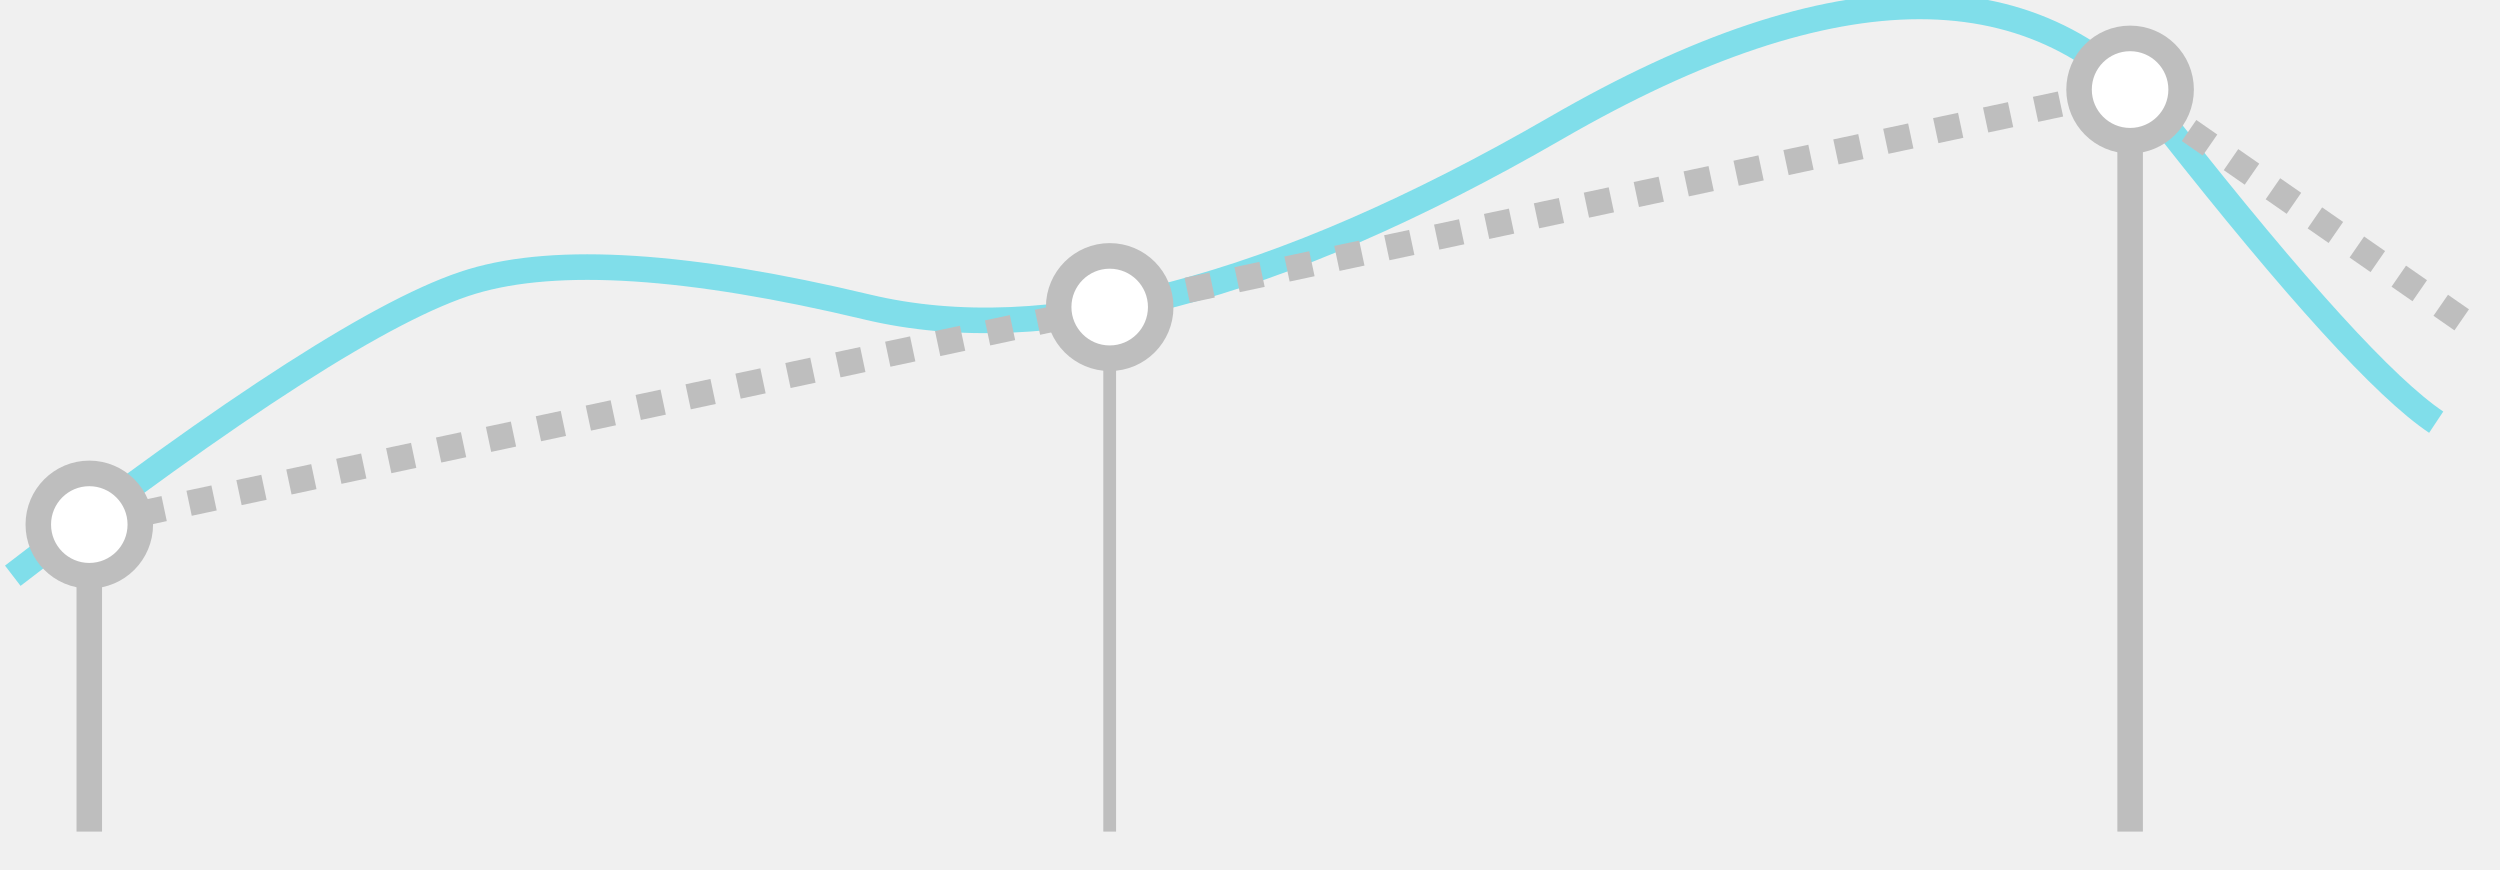
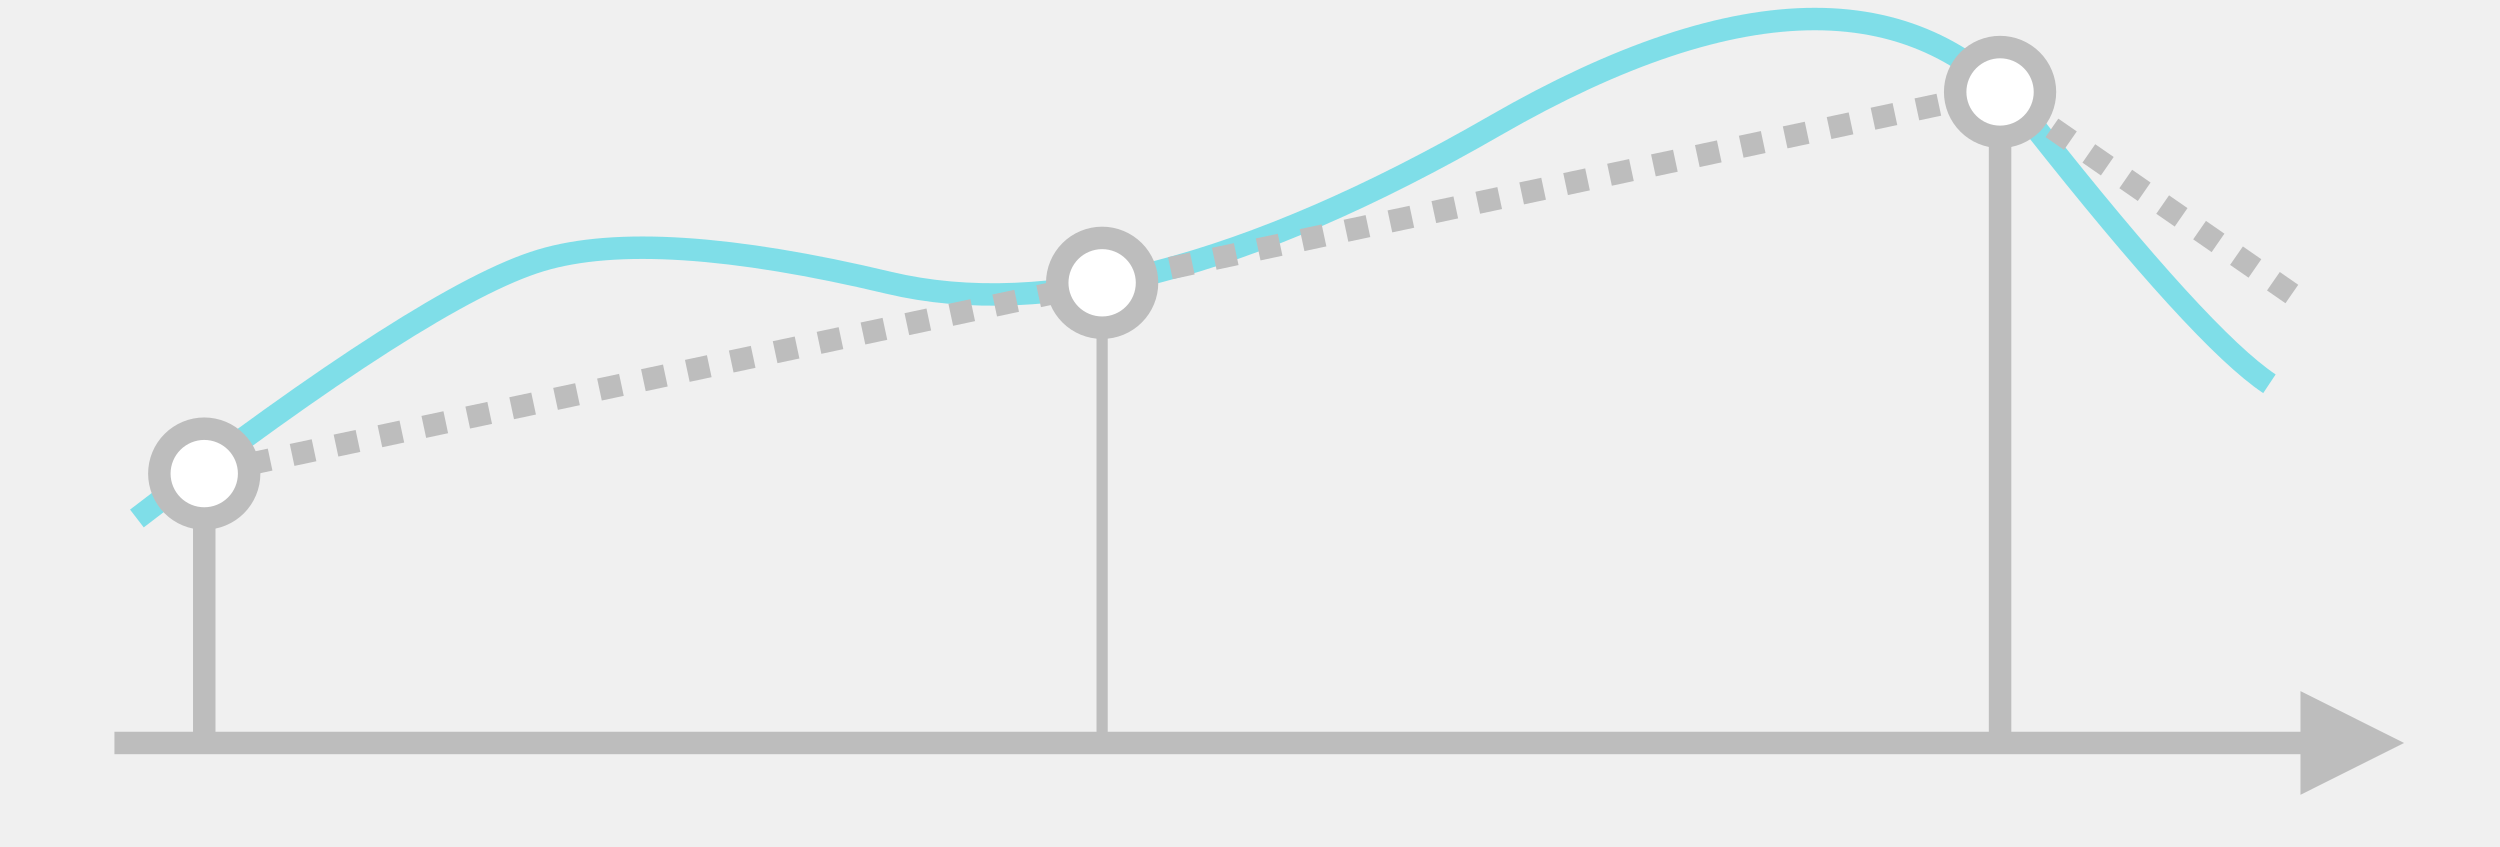
- <svg xmlns="http://www.w3.org/2000/svg" width="250px" height="87px" viewBox="0 0 250 87" version="1.1">
+ <svg xmlns="http://www.w3.org/2000/svg" width="427.92pt" height="144.96pt" viewBox="0 0 427.92 144.96" version="1.2" id="svg39" content="%3Cmxfile%20host%3D%22app.diagrams.net%22%20modified%3D%222022-05-24T12%3A55%3A21.952Z%22%20agent%3D%225.0%20(Windows%20NT%2010.0%3B%20Win64%3B%20x64)%20AppleWebKit%2F537.36%20(KHTML%2C%20like%20Gecko)%20Chrome%2F101.0.0.0%20Safari%2F537.36%22%20version%3D%2218.1.1%22%20etag%3D%22Oh1p49czPnbuUSvIcgs0%22%20type%3D%22google%22%3E%3Cdiagram%20id%3D%22oKrARaWS4zLeMPy4i2x1%22%3E3VhNb%2BIwEP01uVb5JhzLR3cvK1XqYdujmwzEqomRYyDsr1%2Bb2EmcQAoR7NKKA%2FHzeGzPe%2BNMbHnTVfGDoXX6iyZALNdOCsubWa7rOEEk%2FiSyV8jYLYElw4mCauAF%2FwEF2grd4ARyw5BTSjhem2BMswxibmCIMbozzRaUmLOu0RI6wEuMSBf9jROelmjkjmr8J%2BBlqmd2wnHZs0LaWO0kT1FCdw3Im1velFHKy6dVMQUig6fjUo57OtFbLYxBxs8ZoOK%2BRWSj9qbWxfd6s%2FGGbUGaO5Y3gSx5lAEUzYxmwmKS8hVRnYxusuRgapemT5gQ1co5ox8wpYSyg1svsmfz%2BaPoKSeEpBPyeg9OFRkhKaAr4GwvTHZ17AMVz7QRdo0xIIjjrekeKQksK3fVDM8Ui4ldW8s1ULRWYrVNFzndsBjUqGasW47cwDUdRb7piCO2BN5xJAKO9g2ztTTIexY8slvz2L3r0v2V%2FWjUvw%2Fbafl3%2B%2B0937QPvX57f9znXzyUEdGthiZq6KDz45r3Ptd8V%2BYJytMqCxqal%2Fgz4hxYdkBkcLTa9dlwLDfEal9l48EX0VHA2wEIHN2eFU3z2b7ZegaGxZ6BncqvyVz%2BTudXKTZ1ct1byoVtBUcDU85uSzs8K%2BUGqMofoqqTh2dXQB2C30H%2BvsIB2mKzIuVSNj%2BVxfXYDG7A5gXJeTfcuf6VuGs7ckberbgLz%2BCOEFErSs52Kebwskax7NmJctXkEeXrsoBc4ELSOVmIkkYTmcACbQg%2Fg%2BAtMA7FpRTrAeOo%2FX5%2BUPpsiMDvasA%2FzbYR3p5Yjv7%2Fu%2FILJ0%2Fgtc6rqyVPay3XS57omyWP%2BNAwQ6c%2FxW6eOuNvFsnqq71Sc%2FiPIqk%2F%2B29SW4mCW9bUBeavRutNjZXPdSEuG3tr4MFUprvxkrqfs6pdKUet9%2FPQkrtTMVzvrHKcq%2BrCvLAQLXXx5PZyfaxSR4zrSd8JjT80qNxXRo0J7v9dFvXTenYRHwSD9HHxLUgQHp1n4C2CaNa3cqV5fbfpzf8C%3C%2Fdiagram%3E%3C%2Fmxfile%3E">
+   <defs id="defs8">
+     <clipPath id="clip1">
+       <path d="M 0 0 L 427.922 0 L 427.922 143.914 L 0 143.914 Z M 0 0 " id="path2" />
+     </clipPath>
+     <clipPath id="clip2">
+       <path d="M 341 67 L 427.922 67 L 427.922 143.914 L 341 143.914 Z M 341 67 " id="path5" />
+     </clipPath>
+   </defs>
  <g id="surface1">
-     <path style="fill:none;stroke-width:1;stroke-linecap:butt;stroke-linejoin:miter;stroke:rgb(50.196%,87.059%,91.765%);stroke-opacity:1;stroke-miterlimit:10;" d="M 0.001 22 C 8.666 15.334 14.667 11.5 18.001 10.501 C 21.334 9.501 26.501 9.833 33.5 11.5 C 40.501 13.166 49.5 10.833 60.5 4.5 C 71.499 -1.833 79.5 -1.833 84.5 4.5 C 89.501 10.833 93 14.667 94.999 15.999 " transform="matrix(2.55102,0,0,2.558824,1.27551,1.279412)" />
-     <path style="fill:none;stroke-width:1;stroke-linecap:butt;stroke-linejoin:miter;stroke:rgb(74.51%,74.51%,74.51%);stroke-opacity:1;stroke-dasharray:1,1;stroke-miterlimit:10;" d="M 3 20 L 82.74 3.04 " transform="matrix(2.55102,0,0,2.558824,1.27551,1.279412)" />
-     <path style="fill:none;stroke-width:1;stroke-linecap:butt;stroke-linejoin:miter;stroke:rgb(74.51%,74.51%,74.51%);stroke-opacity:1;stroke-miterlimit:10;" d="M 3 31.999 L 3 20 " transform="matrix(2.55102,0,0,2.558824,1.27551,1.279412)" />
-     <path style="fill:none;stroke-width:1;stroke-linecap:butt;stroke-linejoin:miter;stroke:rgb(74.51%,74.51%,74.51%);stroke-opacity:1;stroke-miterlimit:10;" d="M 83.001 31.999 L 83.001 5 " transform="matrix(2.55102,0,0,2.558824,1.27551,1.279412)" />
-     <path style="fill-rule:nonzero;fill:rgb(100%,100%,100%);fill-opacity:1;stroke-width:1;stroke-linecap:butt;stroke-linejoin:miter;stroke:rgb(74.51%,74.51%,74.51%);stroke-opacity:1;stroke-miterlimit:4;" d="M 45 11.5 C 45 10.395 44.105 9.501 43 9.501 C 41.896 9.501 41 10.395 41 11.5 C 41 12.604 41.896 13.5 43 13.5 C 44.105 13.5 45 12.604 45 11.5 Z M 45 11.5 " transform="matrix(2.55102,0,0,2.558824,1.27551,1.279412)" />
-     <path style="fill:none;stroke-width:1;stroke-linecap:butt;stroke-linejoin:miter;stroke:rgb(74.51%,74.51%,74.51%);stroke-opacity:1;stroke-dasharray:1,1;stroke-miterlimit:10;" d="M 95.999 12 L 83.001 3 " transform="matrix(2.55102,0,0,2.558824,1.27551,1.279412)" />
-     <path style="fill-rule:nonzero;fill:rgb(100%,100%,100%);fill-opacity:1;stroke-width:1;stroke-linecap:butt;stroke-linejoin:miter;stroke:rgb(74.51%,74.51%,74.51%);stroke-opacity:1;stroke-miterlimit:4;" d="M 85 3 C 85 1.895 84.105 1.001 83.001 1.001 C 81.895 1.001 80.999 1.895 80.999 3 C 80.999 4.104 81.895 5 83.001 5 C 84.105 5 85 4.104 85 3 Z M 85 3 " transform="matrix(2.55102,0,0,2.558824,1.27551,1.279412)" />
-     <path style="fill-rule:nonzero;fill:rgb(100%,100%,100%);fill-opacity:1;stroke-width:1;stroke-linecap:butt;stroke-linejoin:miter;stroke:rgb(74.51%,74.51%,74.51%);stroke-opacity:1;stroke-miterlimit:4;" d="M 5 20 C 5 18.895 4.104 18.001 3 18.001 C 1.895 18.001 1.001 18.895 1.001 20 C 1.001 21.104 1.895 22 3 22 C 4.104 22 5 21.104 5 20 Z M 5 20 " transform="matrix(2.55102,0,0,2.558824,1.27551,1.279412)" />
-     <path style="fill:none;stroke-width:0.5;stroke-linecap:butt;stroke-linejoin:miter;stroke:rgb(74.51%,74.51%,74.51%);stroke-opacity:1;stroke-miterlimit:10;" d="M 43 13.5 L 43 31.999 " transform="matrix(2.55102,0,0,2.558824,1.27551,1.279412)" />
+     <g clip-path="url(#clip1)" clip-rule="nonzero" id="g12">
+       <path style="fill:none;stroke:#7fdee8;stroke-width:5.13;stroke-linecap:butt;stroke-linejoin:miter;stroke-miterlimit:10;stroke-opacity:1" d="M 30.758,117.902 C 75.185,83.726 105.942,64.074 123.03,58.951 c 17.088,-5.128 43.567,-3.419 79.447,5.128 35.891,8.541 82.027,-3.424 138.414,-35.891 56.387,-32.456 97.39,-32.456 123.02,0 25.63,32.467 43.572,52.119 53.828,58.951" transform="matrix(0.749562,0,0,0.749562,0.374781,0.374781)" id="path10" />
+     </g>
+     <path style="fill:#bdbdbd;fill-opacity:1;fill-rule:nonzero;stroke:none" d="m 34.559,79.184 3.758,-0.797 0.801,3.758 -3.758,0.801 m 6.715,-5.359 3.762,-0.801 0.797,3.762 -3.758,0.801 m 6.719,-5.359 3.758,-0.801 0.801,3.762 -3.758,0.797 m 6.715,-5.359 3.758,-0.797 0.801,3.762 -3.758,0.797 M 64.625,72.789 68.383,71.988 69.184,75.75 65.426,76.551 m 6.715,-5.359 3.762,-0.801 0.797,3.762 -3.758,0.801 m 6.719,-5.363 3.758,-0.797 0.801,3.762 -3.762,0.797 m 6.719,-5.359 3.758,-0.797 0.801,3.758 -3.758,0.801 M 94.691,66.395 98.449,65.594 99.25,69.355 95.492,70.156 m 6.715,-5.359 3.758,-0.801 0.801,3.762 -3.758,0.797 m 6.719,-5.359 3.758,-0.797 0.801,3.758 -3.762,0.801 m 6.719,-5.359 3.758,-0.801 0.801,3.762 -3.758,0.801 M 124.758,60 l 3.758,-0.801 0.801,3.762 -3.758,0.801 m 6.715,-5.363 3.758,-0.797 0.801,3.762 -3.758,0.797 M 139.793,56.801 143.551,56 l 0.797,3.762 -3.758,0.801 m 6.719,-5.359 3.758,-0.801 0.801,3.762 -3.758,0.801 m 6.715,-5.363 3.758,-0.797 0.801,3.762 -3.758,0.797 m 6.715,-5.359 3.758,-0.797 0.801,3.758 -3.758,0.801 m 6.715,-5.359 3.762,-0.801 0.797,3.762 -3.758,0.801 m 6.719,-5.359 3.758,-0.801 0.801,3.762 -3.758,0.797 m 6.715,-5.359 3.758,-0.797 0.801,3.758 -3.758,0.801 m 6.715,-5.359 3.758,-0.801 0.801,3.762 -3.758,0.801 m 6.715,-5.359 3.762,-0.801 0.797,3.762 -3.758,0.801 m 6.719,-5.363 3.758,-0.797 L 212,45.375 l -3.762,0.797 m 6.719,-5.359 3.758,-0.801 0.801,3.762 -3.758,0.801 m 6.715,-5.359 3.758,-0.801 0.801,3.762 -3.758,0.801 m 6.715,-5.363 3.758,-0.797 0.801,3.762 -3.758,0.797 m 6.719,-5.359 3.758,-0.797 0.797,3.758 -3.758,0.801 m 6.719,-5.359 3.758,-0.801 0.801,3.762 -3.758,0.801 m 6.715,-5.359 3.758,-0.801 0.801,3.762 -3.758,0.797 m 6.715,-5.359 3.758,-0.797 0.801,3.758 -3.758,0.801 m 6.719,-5.359 3.758,-0.801 0.797,3.762 -3.758,0.801 m 6.719,-5.359 3.758,-0.801 0.801,3.762 -3.758,0.801 m 6.715,-5.363 3.758,-0.797 0.801,3.762 -3.758,0.797 m 6.715,-5.359 3.758,-0.801 0.801,3.762 -3.758,0.801 m 6.715,-5.359 3.762,-0.801 0.797,3.762 -3.758,0.801 m 6.719,-5.363 3.758,-0.797 0.801,3.762 -3.762,0.797 m 6.719,-5.359 3.758,-0.797 0.801,3.758 -3.758,0.801 m 6.715,-5.359 3.758,-0.801 0.801,3.762 -3.758,0.801 m 6.715,-5.359 3.758,-0.801 0.801,3.762 -3.758,0.797 m 6.719,-5.359 3.758,-0.797 0.801,3.758 -3.762,0.801" id="path14" />
+     <path style="fill:none;stroke:#bdbdbd;stroke-width:5.13;stroke-linecap:butt;stroke-linejoin:miter;stroke-miterlimit:10;stroke-opacity:1" d="M 46.142,169.162 V 107.652" transform="matrix(0.749562,0,0,0.749562,0.374781,0.374781)" id="path16" />
+     <path style="fill:none;stroke:#bdbdbd;stroke-width:5.13;stroke-linecap:butt;stroke-linejoin:miter;stroke-miterlimit:10;stroke-opacity:1" d="M 456.23,169.162 V 30.758" transform="matrix(0.749562,0,0,0.749562,0.374781,0.374781)" id="path18" />
+     <path style="fill:#ffffff;fill-opacity:1;fill-rule:nonzero;stroke:#bdbdbd;stroke-width:5.13;stroke-linecap:butt;stroke-linejoin:miter;stroke-miterlimit:4;stroke-opacity:1" d="m 261.434,64.079 c 0,0.672 -0.068,1.339 -0.198,2.001 -0.13,0.662 -0.328,1.303 -0.584,1.923 -0.261,0.62 -0.573,1.214 -0.948,1.772 -0.375,0.558 -0.797,1.079 -1.277,1.553 -0.474,0.479 -0.99,0.902 -1.553,1.277 -0.558,0.375 -1.147,0.688 -1.772,0.948 -0.62,0.255 -1.261,0.448 -1.923,0.584 -0.662,0.13 -1.324,0.193 -2.001,0.193 -0.672,0 -1.339,-0.063 -1.996,-0.193 -0.662,-0.135 -1.303,-0.328 -1.928,-0.584 -0.62,-0.261 -1.209,-0.573 -1.772,-0.948 -0.558,-0.375 -1.074,-0.797 -1.553,-1.277 -0.474,-0.474 -0.902,-0.995 -1.272,-1.553 -0.375,-0.558 -0.693,-1.152 -0.948,-1.772 -0.261,-0.62 -0.453,-1.261 -0.584,-1.923 -0.13,-0.662 -0.198,-1.329 -0.198,-2.001 0,-0.672 0.068,-1.339 0.198,-2.001 0.13,-0.657 0.323,-1.298 0.584,-1.923 0.255,-0.62 0.573,-1.209 0.948,-1.772 0.37,-0.558 0.797,-1.079 1.272,-1.553 0.479,-0.474 0.995,-0.902 1.553,-1.277 0.563,-0.37 1.152,-0.688 1.772,-0.943 0.625,-0.261 1.266,-0.453 1.928,-0.584 0.657,-0.135 1.324,-0.198 1.996,-0.198 0.677,0 1.339,0.063 2.001,0.198 0.662,0.13 1.303,0.323 1.923,0.584 0.625,0.255 1.214,0.573 1.772,0.943 0.563,0.375 1.079,0.803 1.553,1.277 0.479,0.474 0.902,0.995 1.277,1.553 0.375,0.563 0.688,1.152 0.948,1.772 0.255,0.625 0.453,1.266 0.584,1.923 0.13,0.662 0.198,1.329 0.198,2.001 z m 0,0" transform="matrix(0.749562,0,0,0.749562,0.374781,0.374781)" id="path20" />
+     <path style="fill:#bdbdbd;fill-opacity:1;fill-rule:nonzero;stroke:none" d="m 391.195,51.906 -3.156,-2.188 2.188,-3.16 3.16,2.188 m -8.508,-1.215 -3.16,-2.188 2.191,-3.16 3.156,2.188 m -8.504,-1.215 -3.16,-2.188 2.188,-3.16 3.16,2.188 m -8.508,-1.215 -3.16,-2.188 2.191,-3.16 3.16,2.188 m -8.508,-1.215 -3.16,-2.188 2.191,-3.16 3.156,2.188 m -8.508,-1.215 -3.156,-2.188 2.188,-3.16 3.16,2.188 m -8.508,-1.215 -3.16,-2.188 2.191,-3.16 3.16,2.188 m -8.508,-1.215 -3.16,-2.188 2.188,-3.16 3.16,2.188" id="path22" />
+     <path style="fill:#ffffff;fill-opacity:1;fill-rule:nonzero;stroke:#bdbdbd;stroke-width:5.13;stroke-linecap:butt;stroke-linejoin:miter;stroke-miterlimit:4;stroke-opacity:1" d="m 466.481,20.502 c 0,0.672 -0.062,1.339 -0.198,1.996 -0.13,0.662 -0.323,1.303 -0.584,1.923 -0.255,0.625 -0.573,1.214 -0.943,1.777 -0.375,0.558 -0.803,1.074 -1.277,1.553 -0.474,0.474 -0.995,0.902 -1.553,1.272 -0.558,0.375 -1.152,0.693 -1.772,0.948 -0.625,0.261 -1.266,0.453 -1.923,0.584 -0.662,0.13 -1.329,0.198 -2.001,0.198 -0.672,0 -1.339,-0.068 -2.001,-0.198 -0.662,-0.13 -1.303,-0.323 -1.923,-0.584 -0.62,-0.255 -1.214,-0.573 -1.772,-0.948 -0.558,-0.37 -1.079,-0.797 -1.553,-1.272 -0.474,-0.479 -0.902,-0.995 -1.277,-1.553 -0.375,-0.563 -0.688,-1.152 -0.948,-1.777 -0.255,-0.62 -0.448,-1.261 -0.584,-1.923 -0.13,-0.657 -0.193,-1.324 -0.193,-1.996 0,-0.677 0.062,-1.339 0.193,-2.001 0.135,-0.662 0.328,-1.303 0.584,-1.923 0.261,-0.625 0.573,-1.214 0.948,-1.772 0.375,-0.563 0.803,-1.079 1.277,-1.553 0.474,-0.479 0.995,-0.902 1.553,-1.277 0.558,-0.375 1.152,-0.688 1.772,-0.948 0.62,-0.255 1.261,-0.453 1.923,-0.584 0.662,-0.13 1.329,-0.198 2.001,-0.198 0.672,0 1.339,0.068 2.001,0.198 0.657,0.13 1.298,0.328 1.923,0.584 0.62,0.261 1.214,0.573 1.772,0.948 0.558,0.375 1.079,0.797 1.553,1.277 0.474,0.474 0.902,0.99 1.277,1.553 0.37,0.558 0.688,1.147 0.943,1.772 0.261,0.62 0.453,1.261 0.584,1.923 0.135,0.662 0.198,1.324 0.198,2.001 z m 0,0" transform="matrix(0.749562,0,0,0.749562,0.374781,0.374781)" id="path24" />
+     <path style="fill:#ffffff;fill-opacity:1;fill-rule:nonzero;stroke:#bdbdbd;stroke-width:5.13;stroke-linecap:butt;stroke-linejoin:miter;stroke-miterlimit:4;stroke-opacity:1" d="m 56.393,107.652 c 0,0.672 -0.068,1.339 -0.198,1.996 -0.13,0.662 -0.323,1.303 -0.584,1.928 -0.255,0.62 -0.573,1.209 -0.948,1.772 -0.37,0.558 -0.797,1.074 -1.272,1.553 -0.479,0.474 -0.995,0.902 -1.553,1.272 -0.563,0.375 -1.152,0.693 -1.777,0.948 -0.62,0.261 -1.261,0.453 -1.923,0.584 -0.657,0.13 -1.324,0.198 -1.996,0.198 -0.677,0 -1.339,-0.068 -2.001,-0.198 -0.662,-0.13 -1.303,-0.323 -1.923,-0.584 -0.625,-0.255 -1.214,-0.573 -1.772,-0.948 -0.563,-0.37 -1.079,-0.797 -1.553,-1.272 -0.479,-0.479 -0.902,-0.995 -1.277,-1.553 -0.375,-0.563 -0.688,-1.152 -0.948,-1.772 -0.255,-0.625 -0.453,-1.266 -0.584,-1.928 -0.13,-0.657 -0.198,-1.324 -0.198,-1.996 0,-0.672 0.068,-1.339 0.198,-2.001 0.13,-0.662 0.328,-1.303 0.584,-1.923 0.261,-0.625 0.573,-1.214 0.948,-1.772 0.375,-0.563 0.797,-1.079 1.277,-1.553 0.474,-0.479 0.99,-0.902 1.553,-1.277 0.558,-0.375 1.147,-0.688 1.772,-0.948 0.62,-0.255 1.261,-0.453 1.923,-0.584 0.662,-0.13 1.324,-0.198 2.001,-0.198 0.672,0 1.339,0.068 1.996,0.198 0.662,0.13 1.303,0.328 1.923,0.584 0.625,0.261 1.214,0.573 1.777,0.948 0.558,0.375 1.074,0.797 1.553,1.277 0.474,0.474 0.902,0.99 1.272,1.553 0.375,0.558 0.693,1.147 0.948,1.772 0.261,0.62 0.453,1.261 0.584,1.923 0.13,0.662 0.198,1.329 0.198,2.001 z m 0,0" transform="matrix(0.749562,0,0,0.749562,0.374781,0.374781)" id="path26" />
+     <path style="fill:none;stroke:#bdbdbd;stroke-width:2.56;stroke-linecap:butt;stroke-linejoin:miter;stroke-miterlimit:10;stroke-opacity:1" d="M 251.178,74.33 V 169.162" transform="matrix(0.749562,0,0,0.749562,0.374781,0.374781)" id="path28" />
+     <path style="fill:none;stroke:#bdbdbd;stroke-width:5.13;stroke-linecap:butt;stroke-linejoin:miter;stroke-miterlimit:10;stroke-opacity:1" d="M 527.392,169.162 H 25.63" transform="matrix(0.749562,0,0,0.749562,0.374781,0.374781)" id="path30" />
+     <path style="fill:#bdbdbd;fill-opacity:1;fill-rule:nonzero;stroke:none" d="m 407.207,127.172 -11.52,5.762 v -11.527 z m 0,0" id="path32" />
+     <g clip-path="url(#clip2)" clip-rule="nonzero" id="g36">
+       <path style="fill:none;stroke:#bdbdbd;stroke-width:5.13;stroke-linecap:butt;stroke-linejoin:miter;stroke-miterlimit:10;stroke-opacity:1" d="m 542.76,169.162 -15.368,7.687 v -15.379 z m 0,0" transform="matrix(0.749562,0,0,0.749562,0.374781,0.374781)" id="path34" />
+     </g>
  </g>
</svg>
